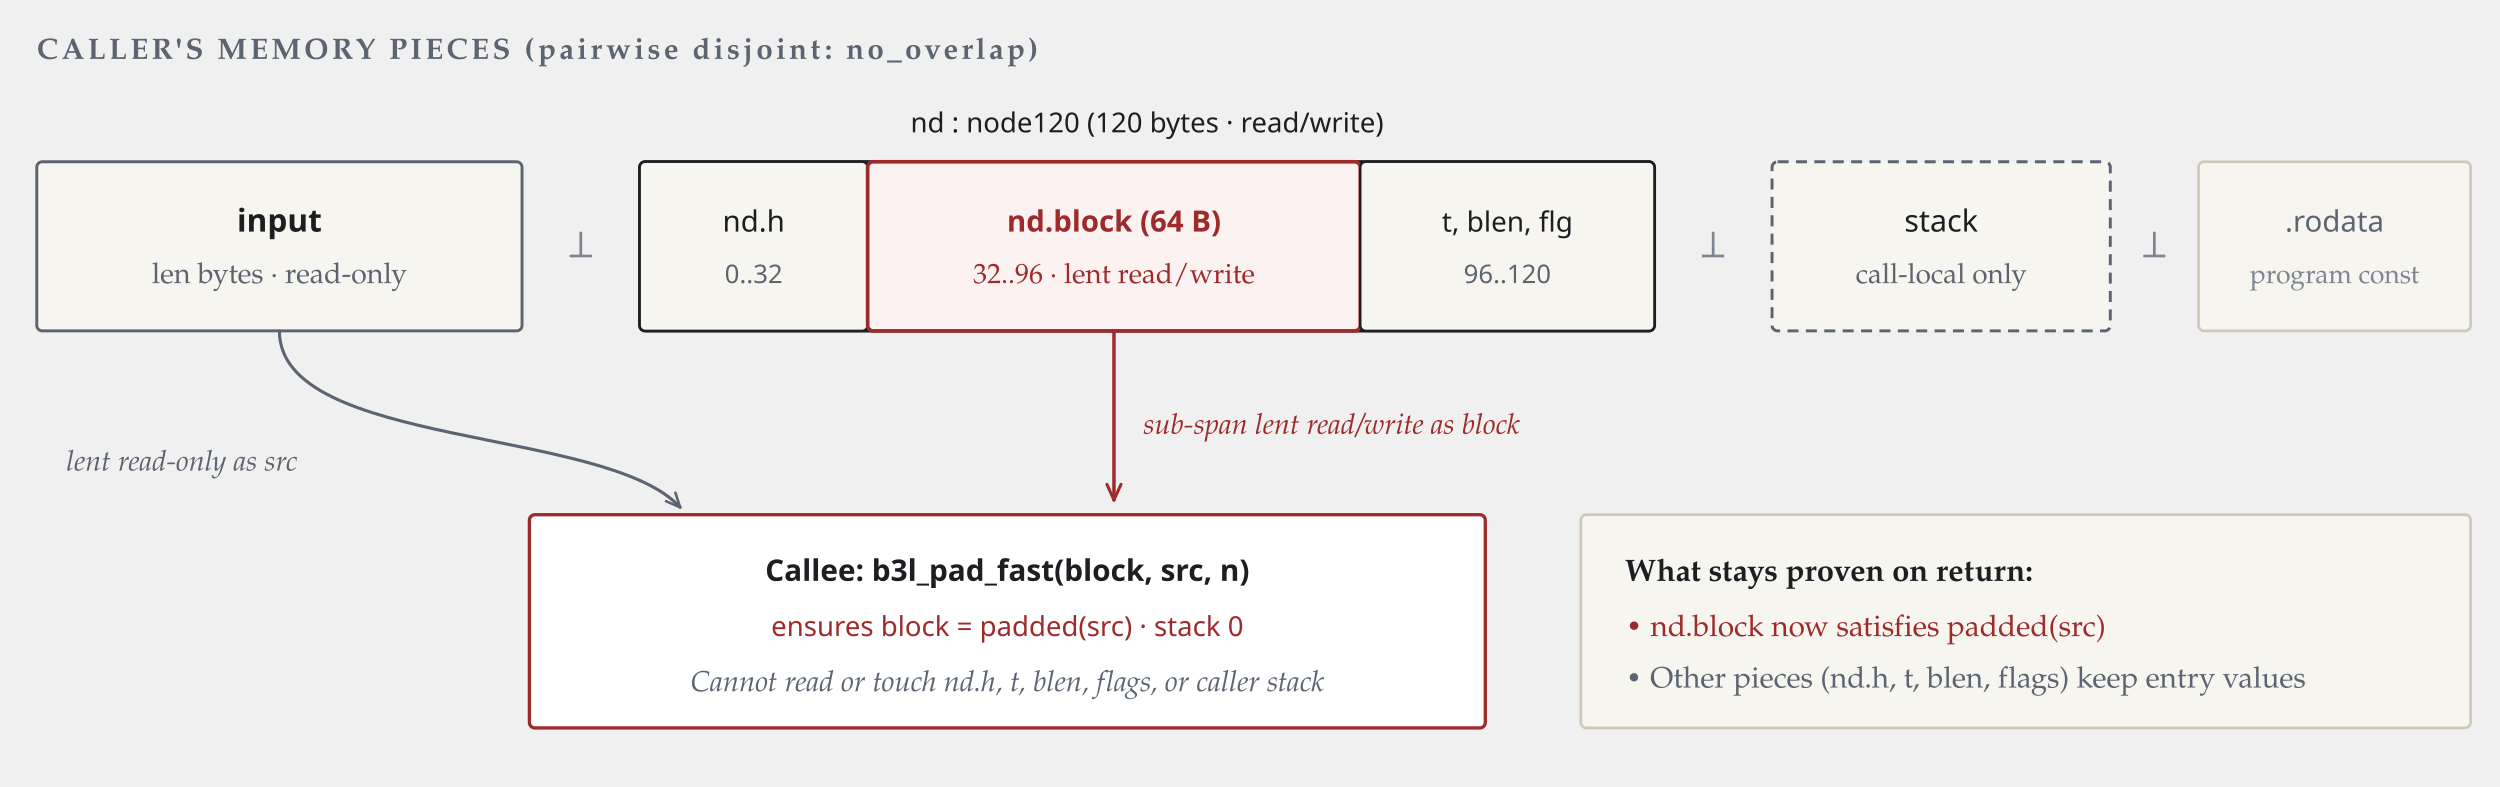
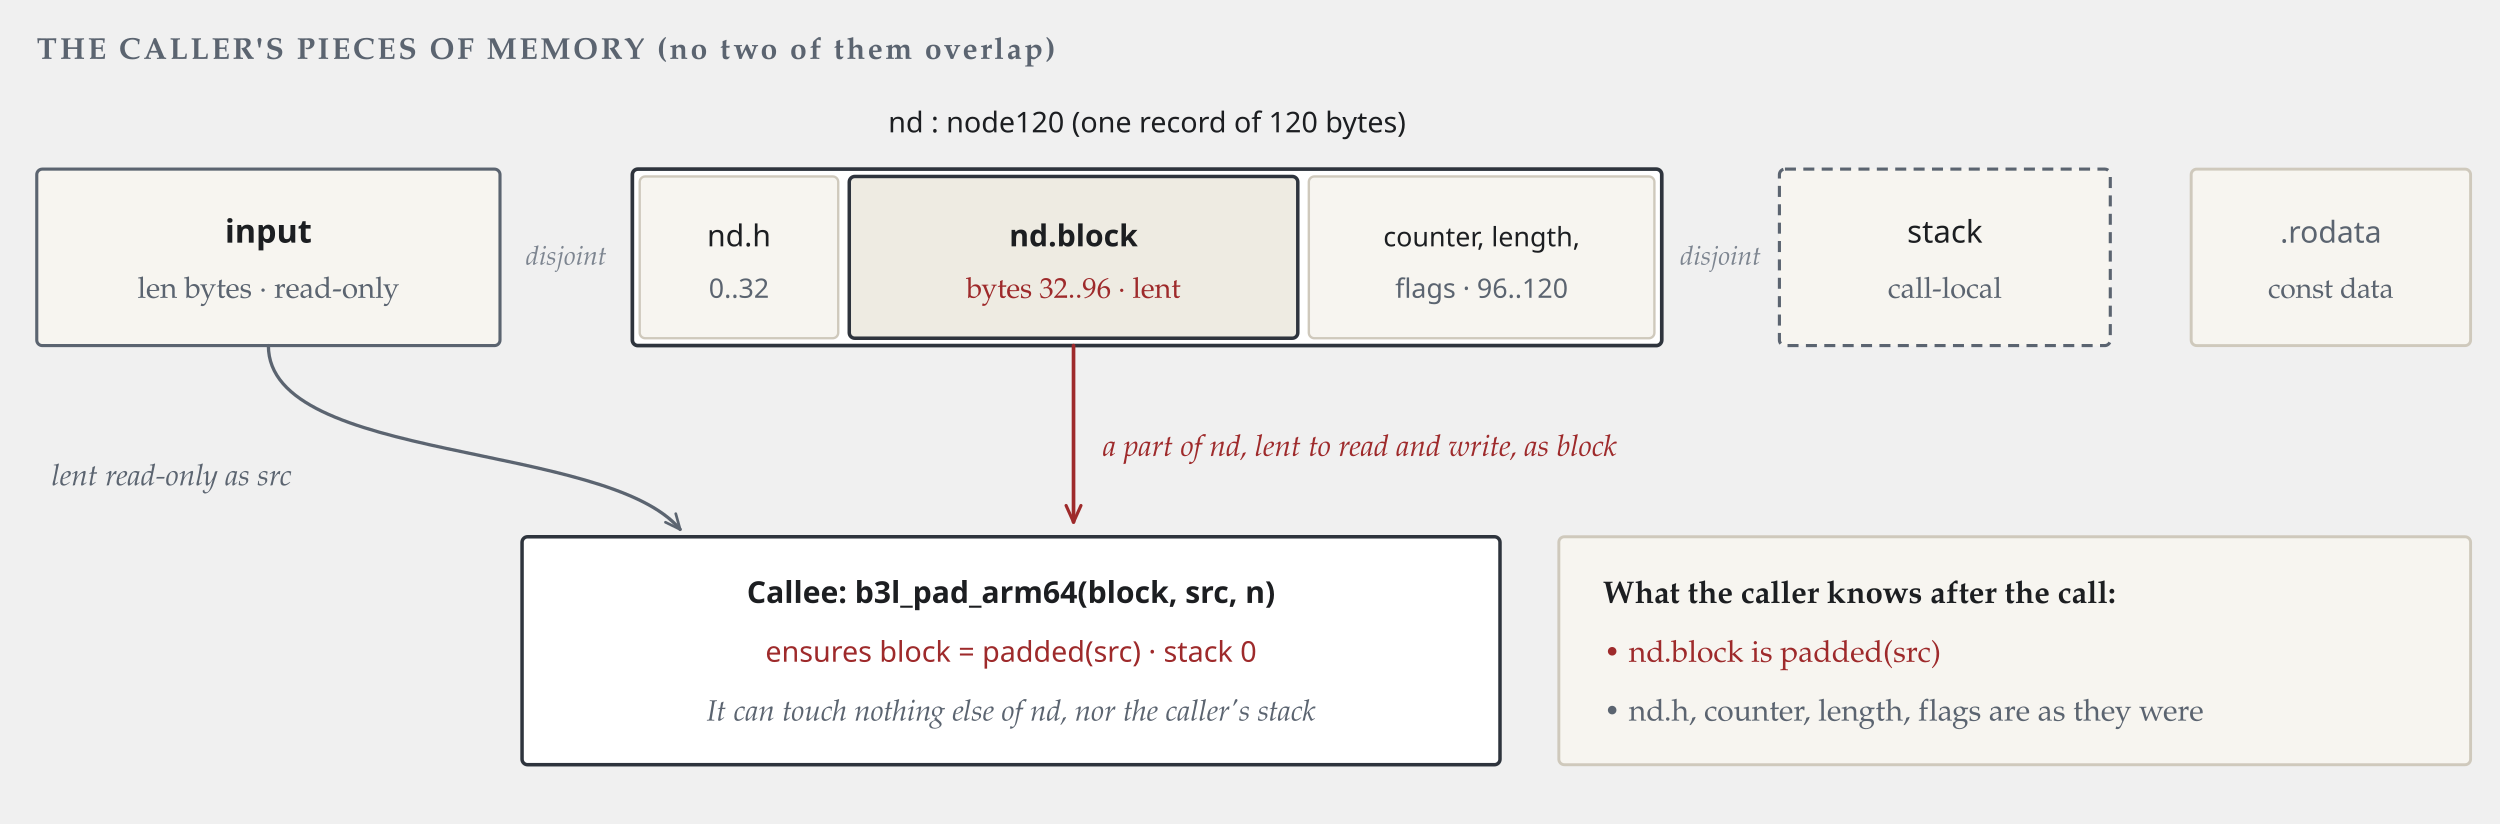
- <svg xmlns="http://www.w3.org/2000/svg" viewBox="0 0 680 214" width="680" height="214">
+ <svg xmlns="http://www.w3.org/2000/svg" viewBox="0 0 680 224" width="680" height="224">
  <defs>
    <marker id="arr-ink" viewBox="0 0 8 8" refX="7" refY="4" markerWidth="6" markerHeight="6" orient="auto">
      <path d="M1,1.3 L7,4 L1,6.7" fill="none" stroke="#1C1E21" stroke-width="1.1" stroke-linecap="round" stroke-linejoin="round" />
    </marker>
    <marker id="arr-slate" viewBox="0 0 8 8" refX="7" refY="4" markerWidth="6" markerHeight="6" orient="auto">
      <path d="M1,1.3 L7,4 L1,6.7" fill="none" stroke="#5B6470" stroke-width="1.1" stroke-linecap="round" stroke-linejoin="round" />
    </marker>
    <marker id="arr-accent" viewBox="0 0 8 8" refX="7" refY="4" markerWidth="6" markerHeight="6" orient="auto">
      <path d="M1,1.3 L7,4 L1,6.7" fill="none" stroke="#9E2A2B" stroke-width="1.15" stroke-linecap="round" stroke-linejoin="round" />
    </marker>
  </defs>
-   <text x="10" y="16" text-anchor="start" font-family="Palatino" font-size="8.0" font-weight="bold" font-style="normal" fill="#5B6470" letter-spacing="0.9">CALLER'S MEMORY PIECES  (pairwise disjoint: no_overlap)</text>
-   <rect x="10" y="44" width="132" height="46" rx="1.5" fill="#F7F5F0" stroke="#5B6470" stroke-width="0.8" />
-   <text x="76" y="63" text-anchor="middle" font-family="Menlo" font-size="8.6" font-weight="bold" font-style="normal" fill="#1C1E21">input</text>
-   <text x="76" y="77" text-anchor="middle" font-family="Palatino" font-size="7.8" font-weight="normal" font-style="normal" fill="#5B6470">len bytes · read-only</text>
-   <text x="158" y="70" text-anchor="middle" font-family="Palatino" font-size="11" font-weight="normal" font-style="normal" fill="#7D8590">⊥</text>
-   <text x="312" y="36" text-anchor="middle" font-family="Menlo" font-size="7.5" font-weight="normal" font-style="normal" fill="#1C1E21">nd : node120  (120 bytes · read/write)</text>
-   <rect x="174" y="44" width="276" height="46" rx="1.5" fill="#FFFFFF" stroke="#1C1E21" stroke-width="0.9" />
-   <rect x="174" y="44" width="62" height="46" rx="1.5" fill="#F7F5F0" stroke="#1C1E21" stroke-width="0.65" />
-   <text x="205" y="63" text-anchor="middle" font-family="Menlo" font-size="8.0" font-weight="normal" font-style="normal" fill="#1C1E21">nd.h</text>
-   <text x="205" y="77" text-anchor="middle" font-family="Menlo" font-size="7.0" font-weight="normal" font-style="normal" fill="#5B6470">0..32</text>
-   <rect x="236" y="44" width="134" height="46" rx="1.5" fill="#FBF2F1" stroke="#9E2A2B" stroke-width="1.0" />
-   <text x="303" y="63" text-anchor="middle" font-family="Menlo" font-size="8.0" font-weight="bold" font-style="normal" fill="#9E2A2B">nd.block  (64 B)</text>
-   <text x="303" y="77" text-anchor="middle" font-family="Palatino" font-size="7.6" font-weight="normal" font-style="normal" fill="#9E2A2B">32..96 · lent read/write</text>
-   <rect x="370" y="44" width="80" height="46" rx="1.5" fill="#F7F5F0" stroke="#1C1E21" stroke-width="0.65" />
-   <text x="410" y="63" text-anchor="middle" font-family="Menlo" font-size="7.6" font-weight="normal" font-style="normal" fill="#1C1E21">t, blen, flg</text>
-   <text x="410" y="77" text-anchor="middle" font-family="Menlo" font-size="7.0" font-weight="normal" font-style="normal" fill="#5B6470">96..120</text>
-   <text x="466" y="70" text-anchor="middle" font-family="Palatino" font-size="11" font-weight="normal" font-style="normal" fill="#7D8590">⊥</text>
-   <rect x="482" y="44" width="92" height="46" rx="1.5" fill="#F7F5F0" stroke="#5B6470" stroke-width="0.8" stroke-dasharray="3,2" />
-   <text x="528" y="63" text-anchor="middle" font-family="Menlo" font-size="8.3" font-weight="normal" font-style="normal" fill="#1C1E21">stack</text>
-   <text x="528" y="77" text-anchor="middle" font-family="Palatino" font-size="7.6" font-weight="normal" font-style="normal" fill="#5B6470">call-local only</text>
-   <text x="586" y="70" text-anchor="middle" font-family="Palatino" font-size="11" font-weight="normal" font-style="normal" fill="#7D8590">⊥</text>
-   <rect x="598" y="44" width="74" height="46" rx="1.5" fill="#F7F5F0" stroke="#CFC9BC" stroke-width="0.75" />
-   <text x="635" y="63" text-anchor="middle" font-family="Menlo" font-size="8.0" font-weight="normal" font-style="normal" fill="#5B6470">.rodata</text>
-   <text x="635" y="77" text-anchor="middle" font-family="Palatino" font-size="7.2" font-weight="normal" font-style="normal" fill="#7D8590">program const</text>
-   <path d="M 76 90 C 76 122, 165 116, 185 138" fill="none" stroke="#5B6470" stroke-width="0.85" stroke-linecap="round" stroke-linejoin="round" marker-end="url(#arr-slate)" />
-   <text x="18" y="128" text-anchor="start" font-family="Palatino" font-size="7.8" font-weight="normal" font-style="italic" fill="#5B6470">lent read-only as src</text>
-   <path d="M 303 90 L 303 136" fill="none" stroke="#9E2A2B" stroke-width="0.95" stroke-linecap="round" stroke-linejoin="round" marker-end="url(#arr-accent)" />
-   <text x="311" y="118" text-anchor="start" font-family="Palatino" font-size="7.8" font-weight="normal" font-style="italic" fill="#9E2A2B">sub-span lent read/write as block</text>
-   <rect x="144" y="140" width="260" height="58" rx="1.5" fill="#FFFFFF" stroke="#9E2A2B" stroke-width="0.9" />
-   <text x="274" y="158" text-anchor="middle" font-family="Menlo" font-size="8.1" font-weight="bold" font-style="normal" fill="#1C1E21">Callee:  b3l_pad_fast(block, src, n)</text>
-   <text x="274" y="173" text-anchor="middle" font-family="Menlo" font-size="7.5" font-weight="normal" font-style="normal" fill="#9E2A2B">ensures block = padded(src)  ·  stack 0</text>
-   <text x="274" y="188" text-anchor="middle" font-family="Palatino" font-size="7.9" font-weight="normal" font-style="italic" fill="#5B6470">Cannot read or touch nd.h, t, blen, flags, or caller stack</text>
-   <rect x="430" y="140" width="242" height="58" rx="1.5" fill="#F7F5F0" stroke="#CFC9BC" stroke-width="0.75" />
-   <text x="442" y="158" text-anchor="start" font-family="Palatino" font-size="8.4" font-weight="bold" font-style="normal" fill="#1C1E21">What stays proven on return:</text>
-   <text x="442" y="173" text-anchor="start" font-family="Palatino" font-size="8.1" font-weight="normal" font-style="normal" fill="#9E2A2B">• nd.block now satisfies padded(src)</text>
-   <text x="442" y="187" text-anchor="start" font-family="Palatino" font-size="8.0" font-weight="normal" font-style="normal" fill="#5B6470">• Other pieces (nd.h, t, blen, flags) keep entry values</text>
+   <text x="10" y="16" text-anchor="start" font-family="Palatino" font-size="8.2" font-weight="bold" font-style="normal" fill="#5B6470" letter-spacing="0.7">THE CALLER'S PIECES OF MEMORY  (no two of them overlap)</text>
+   <rect x="10" y="46" width="126" height="48" rx="1.5" fill="#F7F5F0" stroke="#5B6470" stroke-width="0.85" />
+   <text x="73" y="66" text-anchor="middle" font-family="Menlo" font-size="8.8" font-weight="bold" font-style="normal" fill="#1C1E21">input</text>
+   <text x="73" y="81" text-anchor="middle" font-family="Palatino" font-size="8.0" font-weight="normal" font-style="normal" fill="#5B6470">len bytes · read-only</text>
+   <text x="154" y="72" text-anchor="middle" font-family="Palatino" font-size="7.2" font-weight="normal" font-style="italic" fill="#7D8590">disjoint</text>
+   <text x="312" y="36" text-anchor="middle" font-family="Menlo" font-size="7.8" font-weight="normal" font-style="normal" fill="#1C1E21">nd : node120  (one record of 120 bytes)</text>
+   <rect x="172" y="46" width="280" height="48" rx="1.5" fill="#FFFFFF" stroke="#2E343D" stroke-width="1.0" />
+   <rect x="174" y="48" width="54" height="44" rx="1.5" fill="#F7F5F0" stroke="#CFC9BC" stroke-width="0.65" />
+   <text x="201" y="67" text-anchor="middle" font-family="Menlo" font-size="8.2" font-weight="normal" font-style="normal" fill="#1C1E21">nd.h</text>
+   <text x="201" y="81" text-anchor="middle" font-family="Menlo" font-size="7.3" font-weight="normal" font-style="normal" fill="#5B6470">0..32</text>
+   <rect x="231" y="48" width="122" height="44" rx="1.5" fill="#EEEBE2" stroke="#2E343D" stroke-width="0.95" />
+   <text x="292" y="67" text-anchor="middle" font-family="Menlo" font-size="8.2" font-weight="bold" font-style="normal" fill="#1C1E21">nd.block</text>
+   <text x="292" y="81" text-anchor="middle" font-family="Palatino" font-size="7.8" font-weight="normal" font-style="normal" fill="#9E2A2B">bytes 32..96 · lent</text>
+   <rect x="356" y="48" width="94" height="44" rx="1.5" fill="#F7F5F0" stroke="#CFC9BC" stroke-width="0.65" />
+   <text x="403" y="67" text-anchor="middle" font-family="Menlo" font-size="7.3" font-weight="normal" font-style="normal" fill="#1C1E21">counter, length,</text>
+   <text x="403" y="81" text-anchor="middle" font-family="Menlo" font-size="7.3" font-weight="normal" font-style="normal" fill="#5B6470">flags · 96..120</text>
+   <text x="468" y="72" text-anchor="middle" font-family="Palatino" font-size="7.2" font-weight="normal" font-style="italic" fill="#7D8590">disjoint</text>
+   <rect x="484" y="46" width="90" height="48" rx="1.5" fill="#F7F5F0" stroke="#5B6470" stroke-width="0.85" stroke-dasharray="3,2" />
+   <text x="529" y="66" text-anchor="middle" font-family="Menlo" font-size="8.5" font-weight="normal" font-style="normal" fill="#1C1E21">stack</text>
+   <text x="529" y="81" text-anchor="middle" font-family="Palatino" font-size="7.9" font-weight="normal" font-style="normal" fill="#5B6470">call-local</text>
+   <rect x="596" y="46" width="76" height="48" rx="1.5" fill="#F7F5F0" stroke="#CFC9BC" stroke-width="0.8" />
+   <text x="634" y="66" text-anchor="middle" font-family="Menlo" font-size="8.2" font-weight="normal" font-style="normal" fill="#5B6470">.rodata</text>
+   <text x="634" y="81" text-anchor="middle" font-family="Palatino" font-size="7.7" font-weight="normal" font-style="normal" fill="#5B6470">const data</text>
+   <path d="M 73 94 C 73 126, 165 120, 185 144" fill="none" stroke="#5B6470" stroke-width="0.9" stroke-linecap="round" stroke-linejoin="round" marker-end="url(#arr-slate)" />
+   <text x="14" y="132" text-anchor="start" font-family="Palatino" font-size="8.1" font-weight="normal" font-style="italic" fill="#5B6470">lent read-only as src</text>
+   <path d="M 292 94 L 292 142" fill="none" stroke="#9E2A2B" stroke-width="1.0" stroke-linecap="round" stroke-linejoin="round" marker-end="url(#arr-accent)" />
+   <text x="300" y="124" text-anchor="start" font-family="Palatino" font-size="8.1" font-weight="normal" font-style="italic" fill="#9E2A2B">a part of nd, lent to read and write, as block</text>
+   <rect x="142" y="146" width="266" height="62" rx="1.5" fill="#FFFFFF" stroke="#2E343D" stroke-width="0.95" />
+   <text x="275" y="164" text-anchor="middle" font-family="Menlo" font-size="8.2" font-weight="bold" font-style="normal" fill="#1C1E21">Callee:  b3l_pad_arm64(block, src, n)</text>
+   <text x="275" y="180" text-anchor="middle" font-family="Menlo" font-size="7.8" font-weight="normal" font-style="normal" fill="#9E2A2B">ensures block = padded(src)  ·  stack 0</text>
+   <text x="275" y="196" text-anchor="middle" font-family="Palatino" font-size="8.0" font-weight="normal" font-style="italic" fill="#5B6470">It can touch nothing else of nd, nor the caller's stack</text>
+   <rect x="424" y="146" width="248" height="62" rx="1.5" fill="#F7F5F0" stroke="#CFC9BC" stroke-width="0.8" />
+   <text x="436" y="164" text-anchor="start" font-family="Palatino" font-size="8.5" font-weight="bold" font-style="normal" fill="#1C1E21">What the caller knows after the call:</text>
+   <text x="436" y="180" text-anchor="start" font-family="Palatino" font-size="8.2" font-weight="normal" font-style="normal" fill="#9E2A2B">• nd.block is padded(src)</text>
+   <text x="436" y="196" text-anchor="start" font-family="Palatino" font-size="8.2" font-weight="normal" font-style="normal" fill="#5B6470">• nd.h, counter, length, flags are as they were</text>
</svg>
